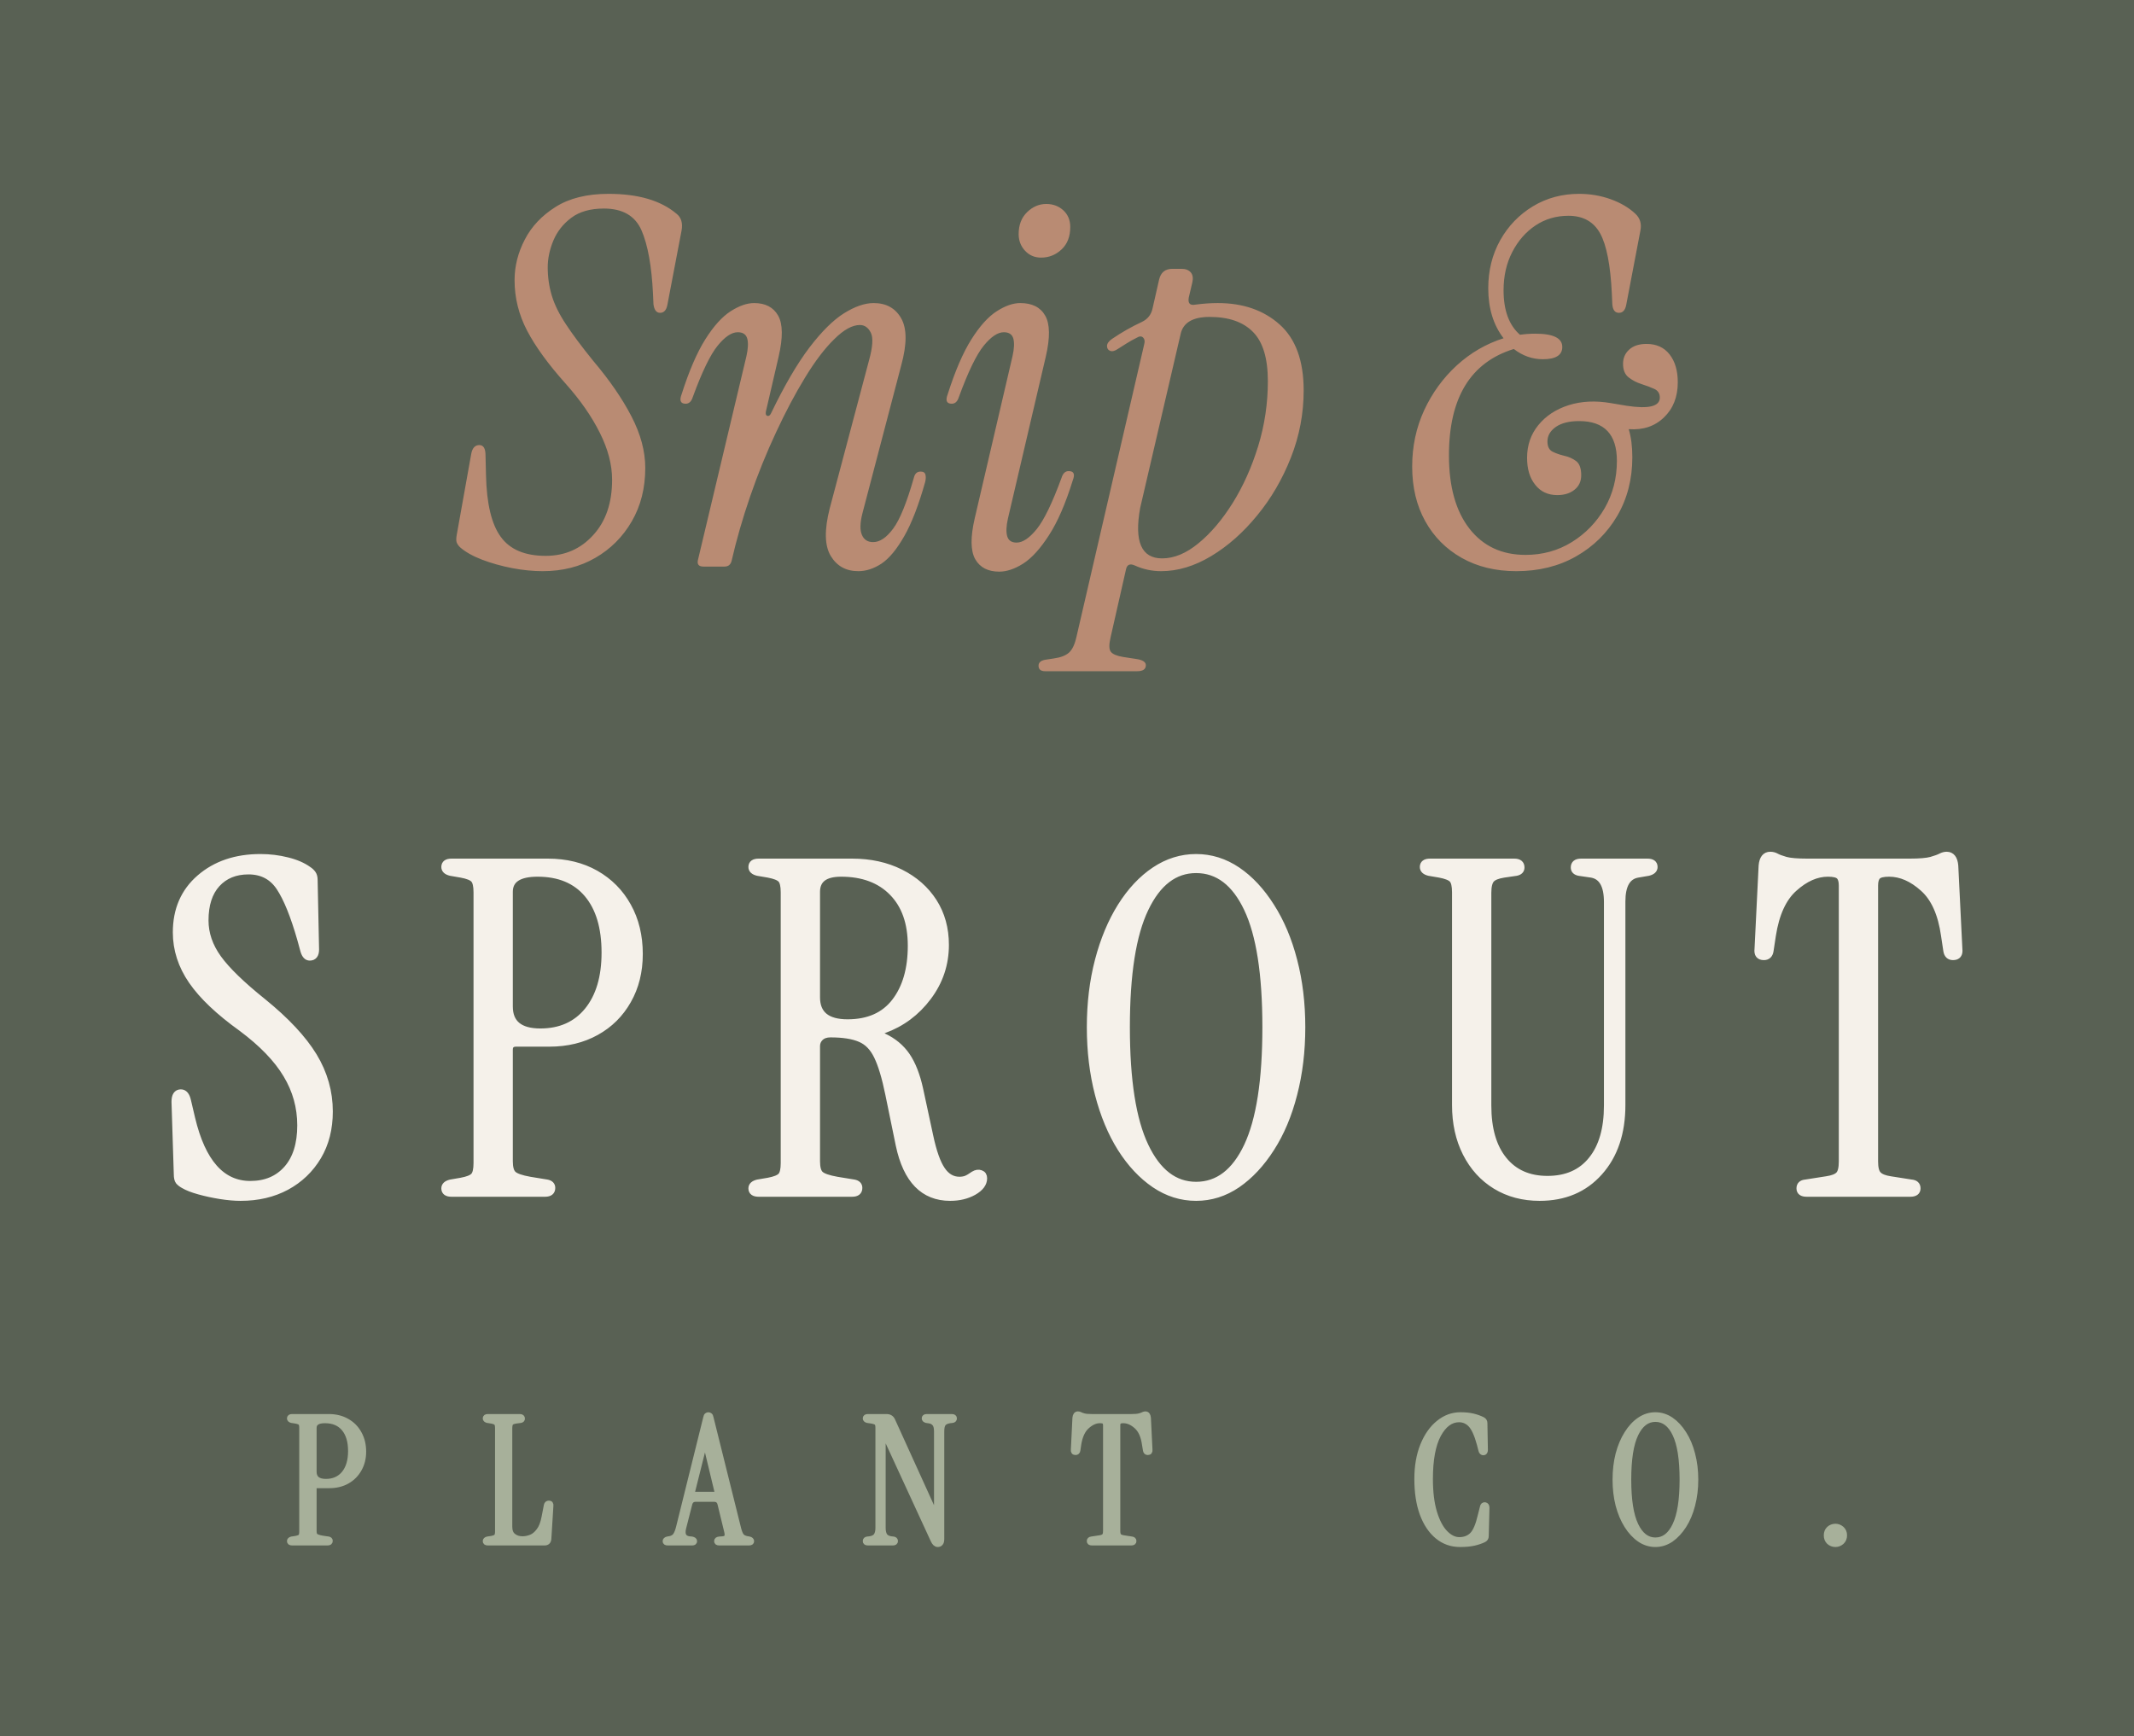
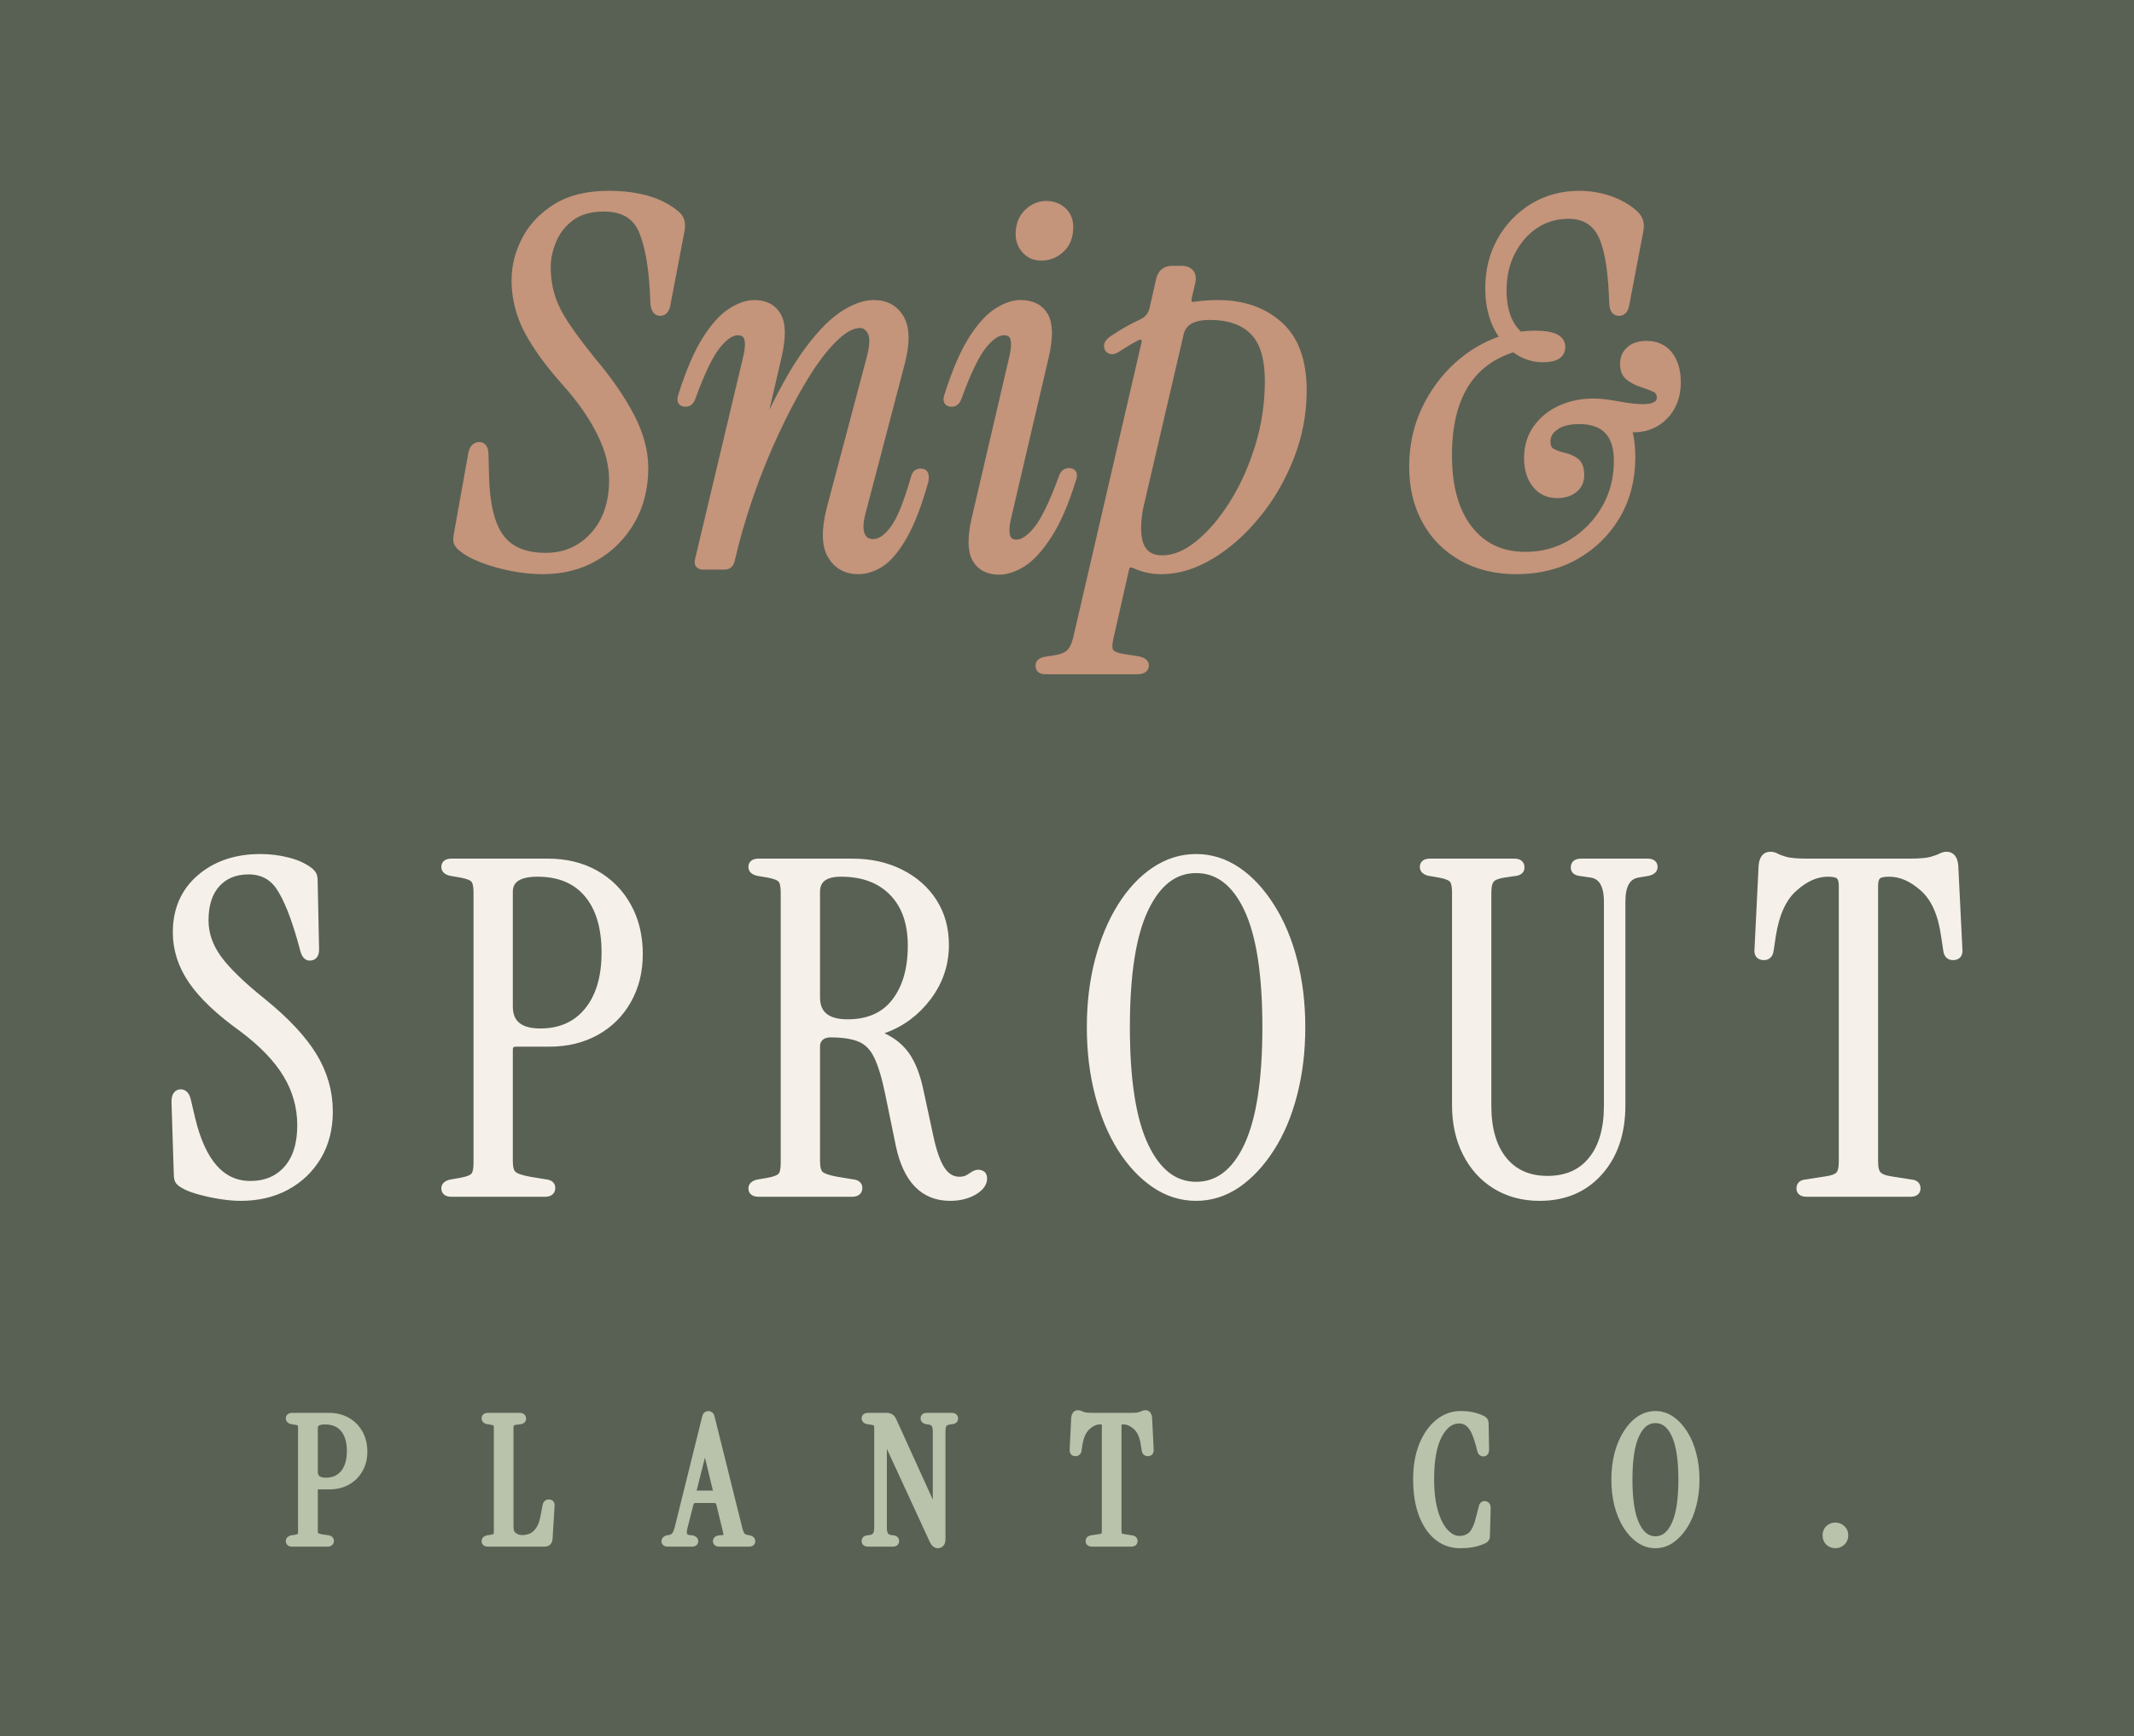
<svg xmlns="http://www.w3.org/2000/svg" viewBox="18 13 177 144" role="img" aria-label="Snip &amp; Sprout Plant Co.">
  <rect width="213" height="174" fill="#596154" />
-   <path fill="#b98b73" d="M63.01 60.38Q61.82 60.38 60.49 60.13Q59.15 59.87 57.99 59.43Q56.82 58.98 56.15 58.39Q55.94 58.18 55.87 57.97Q55.81 57.75 55.89 57.33L57.08 50.68Q57.21 49.92 57.76 49.92Q58.27 49.92 58.27 50.77L58.31 52.42Q58.39 55.98 59.54 57.54Q60.68 59.11 63.26 59.11Q65.64 59.11 67.2 57.39Q68.77 55.68 68.77 52.8Q68.77 50.93 67.75 48.9Q66.74 46.87 64.92 44.83Q62.76 42.42 61.72 40.43Q60.68 38.44 60.68 36.24Q60.68 34.5 61.53 32.87Q62.37 31.24 64.09 30.16Q65.81 29.08 68.47 29.08Q72.16 29.08 74.11 30.73Q74.7 31.19 74.53 32.13L73.35 38.31Q73.22 38.95 72.75 38.95Q72.29 38.95 72.2 38.23L72.16 37.34Q71.99 33.91 71.21 32.11Q70.42 30.3 68.09 30.3Q66.4 30.3 65.38 31.07Q64.37 31.83 63.9 32.95Q63.43 34.08 63.43 35.18Q63.43 36.4 63.77 37.53Q64.11 38.65 64.94 39.9Q65.76 41.15 67.2 42.93Q69.24 45.34 70.38 47.55Q71.52 49.75 71.52 51.82Q71.52 54.32 70.4 56.25Q69.28 58.18 67.37 59.28Q65.47 60.38 63.01 60.38ZM75.89 59.45 79.91 42.55Q80.12 41.62 79.98 41.09Q79.83 40.56 79.19 40.56Q78.43 40.56 77.52 41.68Q76.61 42.8 75.46 45.94Q75.29 46.49 74.87 46.49Q74.24 46.49 74.53 45.72Q75.46 42.8 76.5 41.15Q77.54 39.5 78.6 38.82Q79.66 38.14 80.55 38.14Q81.95 38.14 82.54 39.18Q83.13 40.22 82.58 42.59L81.52 47.16Q81.48 47.46 81.65 47.5Q81.82 47.55 81.95 47.29Q83.6 43.86 85.12 41.85Q86.65 39.84 88 38.99Q89.36 38.14 90.46 38.14Q92.03 38.14 92.75 39.41Q93.47 40.68 92.75 43.31L89.53 55.59Q89.23 56.78 89.49 57.37Q89.74 57.97 90.42 57.97Q91.26 57.97 92.09 56.84Q92.92 55.72 93.81 52.59Q93.93 52.12 94.36 52.12Q94.7 52.12 94.76 52.38Q94.82 52.63 94.74 52.97Q93.93 55.85 93 57.48Q92.07 59.11 91.12 59.75Q90.16 60.38 89.19 60.38Q87.66 60.38 86.9 59.11Q86.14 57.84 86.82 55.17L90.08 42.89Q90.54 41.23 90.23 40.6Q89.91 39.96 89.32 39.96Q88.38 39.96 87.2 41.13Q86.01 42.29 84.78 44.31Q83.55 46.32 82.37 48.86Q81.18 51.4 80.23 54.15Q79.28 56.91 78.68 59.53Q78.56 60 78.09 60H76.35Q75.76 60 75.89 59.45ZM104.35 34.37Q103.55 34.37 103.02 33.8Q102.49 33.23 102.49 32.42Q102.49 31.28 103.19 30.6Q103.89 29.92 104.78 29.92Q105.62 29.92 106.2 30.45Q106.77 30.98 106.77 31.83Q106.77 33.02 106.05 33.69Q105.33 34.37 104.35 34.37ZM100.88 60.42Q99.48 60.42 98.89 59.39Q98.3 58.35 98.85 55.98L101.98 42.55Q102.19 41.62 102.05 41.09Q101.9 40.56 101.26 40.56Q100.5 40.56 99.59 41.68Q98.68 42.8 97.53 45.94Q97.36 46.49 96.94 46.49Q96.31 46.49 96.6 45.72Q97.53 42.8 98.57 41.15Q99.61 39.5 100.67 38.82Q101.73 38.14 102.62 38.14Q104.1 38.14 104.69 39.18Q105.29 40.22 104.74 42.59L101.6 56.02Q101.39 56.95 101.54 57.48Q101.69 58.01 102.32 58.01Q103.08 58.01 103.99 56.89Q104.9 55.76 106.05 52.63Q106.22 52.08 106.64 52.08Q107.28 52.08 106.98 52.84Q106.09 55.72 105.01 57.39Q103.93 59.07 102.87 59.75Q101.81 60.42 100.88 60.42ZM104.69 68.68Q104.14 68.68 104.14 68.22Q104.14 67.79 104.82 67.71L105.41 67.62Q106.26 67.5 106.66 67.14Q107.07 66.78 107.28 65.85L112.91 41.53Q113 41.19 112.81 41Q112.61 40.81 112.28 41.02Q111.85 41.23 111.47 41.47Q111.09 41.7 110.71 41.95Q110.33 42.21 110.07 42.1Q109.82 42 109.82 41.7Q109.82 41.4 110.24 41.11Q111.43 40.3 112.7 39.71Q113.42 39.37 113.59 38.61L114.14 36.19Q114.35 35.3 115.24 35.3H116Q116.51 35.3 116.77 35.6Q117.02 35.9 116.89 36.45L116.6 37.68Q116.47 38.4 117.15 38.27Q118.12 38.14 119.01 38.14Q122.15 38.14 124.14 39.92Q126.13 41.7 126.13 45.39Q126.13 48.27 125.07 50.96Q124.01 53.65 122.27 55.76Q120.54 57.88 118.46 59.13Q116.38 60.38 114.31 60.38Q113.17 60.38 112.15 59.92Q111.51 59.62 111.39 60.25L110.12 65.85Q109.9 66.78 110.14 67.07Q110.37 67.37 111.17 67.5L112.28 67.67Q113.04 67.79 113.04 68.18Q113.04 68.68 112.32 68.68ZM112.57 55.13Q111.81 59.32 114.39 59.32Q115.88 59.32 117.4 58.07Q118.93 56.82 120.24 54.73Q121.55 52.63 122.36 50Q123.16 47.38 123.16 44.62Q123.16 41.78 121.93 40.54Q120.71 39.29 118.33 39.29Q116.22 39.29 115.92 40.73ZM143.77 60.38Q141.19 60.38 139.24 59.28Q137.29 58.18 136.21 56.23Q135.13 54.28 135.13 51.7Q135.13 49.2 136.12 47.04Q137.12 44.88 138.83 43.31Q140.55 41.74 142.71 41.06Q141.44 39.41 141.44 36.91Q141.44 34.71 142.43 32.93Q143.43 31.15 145.15 30.11Q146.86 29.08 148.98 29.08Q150.34 29.08 151.58 29.52Q152.83 29.97 153.64 30.73Q154.23 31.28 154.06 32.13L152.88 38.31Q152.75 38.95 152.28 38.95Q151.78 38.95 151.73 38.23L151.69 37.34Q151.52 33.82 150.72 32.36Q149.91 30.9 148.09 30.9Q146.57 30.9 145.36 31.7Q144.15 32.51 143.43 33.91Q142.71 35.3 142.71 37.08Q142.71 39.58 144.07 40.77Q144.7 40.68 145.34 40.68Q147.58 40.68 147.58 41.78Q147.58 42.8 145.97 42.8Q144.66 42.8 143.56 41.95Q138.18 43.61 138.18 50.77Q138.18 54.66 139.87 56.84Q141.57 59.03 144.53 59.03Q146.65 59.03 148.37 57.97Q150.08 56.91 151.1 55.15Q152.11 53.39 152.11 51.23Q152.11 47.93 148.98 47.93Q147.75 47.93 147.05 48.41Q146.35 48.9 146.35 49.62Q146.35 50.26 146.78 50.47Q147.2 50.68 147.75 50.81Q148.3 50.93 148.73 51.25Q149.15 51.57 149.15 52.42Q149.15 53.18 148.6 53.62Q148.05 54.07 147.16 54.07Q146.01 54.07 145.34 53.22Q144.66 52.38 144.66 50.98Q144.66 49.41 145.59 48.27Q146.52 47.12 148.11 46.61Q149.7 46.11 151.61 46.44L152.92 46.66Q155.67 47.08 155.67 45.98Q155.67 45.47 155.21 45.26Q154.74 45.05 154.15 44.86Q153.55 44.67 153.09 44.31Q152.62 43.95 152.62 43.18Q152.62 42.46 153.13 42Q153.64 41.53 154.57 41.53Q155.8 41.53 156.48 42.4Q157.16 43.27 157.16 44.71Q157.16 46.53 156.01 47.63Q154.87 48.73 153.09 48.6Q153.39 49.58 153.39 50.93Q153.39 53.65 152.14 55.79Q150.89 57.92 148.73 59.15Q146.57 60.38 143.77 60.38Z" />
+   <path fill="#c4947b" stroke="#c4947b" stroke-width="0.5" stroke-linejoin="round" d="M63.01 60.38Q61.82 60.38 60.49 60.13Q59.15 59.87 57.99 59.43Q56.82 58.98 56.15 58.39Q55.94 58.18 55.87 57.97Q55.81 57.75 55.89 57.33L57.08 50.68Q57.21 49.92 57.76 49.92Q58.27 49.92 58.27 50.77L58.31 52.42Q58.39 55.98 59.54 57.54Q60.68 59.11 63.26 59.11Q65.64 59.11 67.2 57.39Q68.77 55.68 68.77 52.8Q68.77 50.93 67.75 48.9Q66.74 46.87 64.92 44.83Q62.76 42.42 61.72 40.43Q60.68 38.44 60.68 36.24Q60.68 34.5 61.53 32.87Q62.37 31.24 64.09 30.16Q65.81 29.08 68.47 29.08Q72.16 29.08 74.11 30.73Q74.7 31.19 74.53 32.13L73.35 38.31Q73.22 38.95 72.75 38.95Q72.29 38.95 72.2 38.23L72.16 37.34Q71.99 33.91 71.21 32.11Q70.42 30.3 68.09 30.3Q66.4 30.3 65.38 31.07Q64.37 31.83 63.9 32.95Q63.43 34.08 63.43 35.18Q63.43 36.4 63.77 37.53Q64.11 38.65 64.94 39.9Q65.76 41.15 67.2 42.93Q69.24 45.34 70.38 47.55Q71.52 49.75 71.52 51.82Q71.52 54.32 70.4 56.25Q69.28 58.18 67.37 59.28Q65.47 60.38 63.01 60.38ZM75.89 59.45 79.91 42.55Q80.12 41.62 79.98 41.09Q79.83 40.56 79.19 40.56Q78.43 40.56 77.52 41.68Q76.61 42.8 75.46 45.94Q75.29 46.49 74.87 46.49Q74.24 46.49 74.53 45.72Q75.46 42.8 76.5 41.15Q77.54 39.5 78.6 38.82Q79.66 38.14 80.55 38.14Q81.95 38.14 82.54 39.18Q83.13 40.22 82.58 42.59L81.52 47.16Q81.48 47.46 81.65 47.5Q81.82 47.55 81.95 47.29Q83.6 43.86 85.12 41.85Q86.65 39.84 88 38.99Q89.36 38.14 90.46 38.14Q92.03 38.14 92.75 39.41Q93.47 40.68 92.75 43.31L89.53 55.59Q89.23 56.78 89.49 57.37Q89.74 57.97 90.42 57.97Q91.26 57.97 92.09 56.84Q92.92 55.72 93.81 52.59Q93.93 52.12 94.36 52.12Q94.7 52.12 94.76 52.38Q94.82 52.63 94.74 52.97Q93.93 55.85 93 57.48Q92.07 59.11 91.12 59.75Q90.16 60.38 89.19 60.38Q87.66 60.38 86.9 59.11Q86.14 57.84 86.82 55.17L90.08 42.89Q90.54 41.23 90.23 40.6Q89.91 39.96 89.32 39.96Q88.38 39.96 87.2 41.13Q86.01 42.29 84.78 44.31Q83.55 46.32 82.37 48.86Q81.18 51.4 80.23 54.15Q79.28 56.91 78.68 59.53Q78.56 60 78.09 60H76.35Q75.76 60 75.89 59.45ZM104.35 34.37Q103.55 34.37 103.02 33.8Q102.49 33.23 102.49 32.42Q102.49 31.28 103.19 30.6Q103.89 29.92 104.78 29.92Q105.62 29.92 106.2 30.45Q106.77 30.98 106.77 31.83Q106.77 33.02 106.05 33.69Q105.33 34.37 104.35 34.37ZM100.88 60.42Q99.48 60.42 98.89 59.39Q98.3 58.35 98.85 55.98L101.98 42.55Q102.19 41.62 102.05 41.09Q101.9 40.56 101.26 40.56Q100.5 40.56 99.59 41.68Q98.68 42.8 97.53 45.94Q97.36 46.49 96.94 46.49Q96.31 46.49 96.6 45.72Q97.53 42.8 98.57 41.15Q99.61 39.5 100.67 38.82Q101.73 38.14 102.62 38.14Q104.1 38.14 104.69 39.18Q105.29 40.22 104.74 42.59L101.6 56.02Q101.39 56.95 101.54 57.48Q101.69 58.01 102.32 58.01Q103.08 58.01 103.99 56.89Q104.9 55.76 106.05 52.63Q106.22 52.08 106.64 52.08Q107.28 52.08 106.98 52.84Q106.09 55.72 105.01 57.39Q103.93 59.07 102.87 59.75Q101.81 60.42 100.88 60.42ZM104.69 68.68Q104.14 68.68 104.14 68.22Q104.14 67.79 104.82 67.71L105.41 67.62Q106.26 67.5 106.66 67.14Q107.07 66.78 107.28 65.85L112.91 41.53Q113 41.19 112.81 41Q112.61 40.81 112.28 41.02Q111.85 41.23 111.47 41.47Q111.09 41.7 110.71 41.95Q110.33 42.21 110.07 42.1Q109.82 42 109.82 41.7Q109.82 41.4 110.24 41.11Q111.43 40.3 112.7 39.71Q113.42 39.37 113.59 38.61L114.14 36.19Q114.35 35.3 115.24 35.3H116Q116.51 35.3 116.77 35.6Q117.02 35.9 116.89 36.45L116.6 37.68Q116.47 38.4 117.15 38.27Q118.12 38.14 119.01 38.14Q122.15 38.14 124.14 39.92Q126.13 41.7 126.13 45.39Q126.13 48.27 125.07 50.96Q124.01 53.65 122.27 55.76Q120.54 57.88 118.46 59.13Q116.38 60.38 114.31 60.38Q113.17 60.38 112.15 59.92Q111.51 59.62 111.39 60.25L110.12 65.85Q109.9 66.78 110.14 67.07Q110.37 67.37 111.17 67.5L112.28 67.67Q113.04 67.79 113.04 68.18Q113.04 68.68 112.32 68.68ZM112.57 55.13Q111.81 59.32 114.39 59.32Q115.88 59.32 117.4 58.07Q118.93 56.82 120.24 54.73Q121.55 52.63 122.36 50Q123.16 47.38 123.16 44.62Q123.16 41.78 121.93 40.54Q120.71 39.29 118.33 39.29Q116.22 39.29 115.92 40.73ZM143.77 60.38Q141.19 60.38 139.24 59.28Q137.29 58.18 136.21 56.23Q135.13 54.28 135.13 51.7Q135.13 49.2 136.12 47.04Q137.12 44.88 138.83 43.31Q140.55 41.74 142.71 41.06Q141.44 39.41 141.44 36.91Q141.44 34.71 142.43 32.93Q143.43 31.15 145.15 30.11Q146.86 29.08 148.98 29.08Q150.34 29.08 151.58 29.52Q152.83 29.97 153.64 30.73Q154.23 31.28 154.06 32.13L152.88 38.31Q152.75 38.95 152.28 38.95Q151.78 38.95 151.73 38.23L151.69 37.34Q151.52 33.82 150.72 32.36Q149.91 30.9 148.09 30.9Q146.57 30.9 145.36 31.7Q144.15 32.51 143.43 33.91Q142.71 35.3 142.71 37.08Q142.71 39.58 144.07 40.77Q144.7 40.68 145.34 40.68Q147.58 40.68 147.58 41.78Q147.58 42.8 145.97 42.8Q144.66 42.8 143.56 41.95Q138.18 43.61 138.18 50.77Q138.18 54.66 139.87 56.84Q141.57 59.03 144.53 59.03Q146.65 59.03 148.37 57.97Q150.08 56.91 151.1 55.15Q152.11 53.39 152.11 51.23Q152.11 47.93 148.98 47.93Q147.75 47.93 147.05 48.41Q146.35 48.9 146.35 49.62Q146.35 50.26 146.78 50.47Q147.2 50.68 147.75 50.81Q148.3 50.93 148.73 51.25Q149.15 51.57 149.15 52.42Q149.15 53.18 148.6 53.62Q148.05 54.07 147.16 54.07Q146.01 54.07 145.34 53.22Q144.66 52.38 144.66 50.98Q144.66 49.41 145.59 48.27Q146.52 47.12 148.11 46.61Q149.7 46.11 151.61 46.44L152.92 46.66Q155.67 47.08 155.67 45.98Q155.67 45.47 155.21 45.26Q154.74 45.05 154.15 44.86Q153.55 44.67 153.09 44.31Q152.62 43.95 152.62 43.18Q152.62 42.46 153.13 42Q153.64 41.53 154.57 41.53Q155.8 41.53 156.48 42.4Q157.16 43.27 157.16 44.71Q157.16 46.53 156.01 47.63Q154.87 48.73 153.09 48.6Q153.39 49.58 153.39 50.93Q153.39 53.65 152.14 55.79Q150.89 57.92 148.73 59.15Q146.57 60.38 143.77 60.38Z" />
  <path fill="#f5f1ea" stroke="#f5f1ea" stroke-width="0.55" stroke-linejoin="round" d="M37.96 112.34Q37.2 112.34 36.26 112.19Q35.33 112.04 34.51 111.81Q33.68 111.58 33.23 111.31Q32.96 111.16 32.82 110.99Q32.69 110.82 32.69 110.4L32.5 104.4Q32.5 103.64 33 103.64Q33.42 103.64 33.57 104.32L33.91 105.77Q35.21 111.24 38.76 111.24Q40.67 111.24 41.8 109.96Q42.93 108.68 42.93 106.35Q42.93 104.09 41.76 102.15Q40.6 100.2 38.04 98.29Q35.21 96.26 33.91 94.37Q32.61 92.48 32.61 90.34Q32.61 87.52 34.58 85.82Q36.55 84.12 39.6 84.12Q40.75 84.12 41.82 84.39Q42.89 84.65 43.58 85.15Q43.81 85.3 43.94 85.49Q44.07 85.68 44.07 85.99L44.19 91.76Q44.19 92.41 43.69 92.41Q43.35 92.41 43.19 91.87L42.93 90.92Q42.09 87.98 41.19 86.62Q40.29 85.26 38.61 85.26Q36.97 85.26 35.99 86.33Q35.02 87.4 35.02 89.35Q35.02 90.99 36.09 92.48Q37.16 93.97 39.83 96.11Q42.7 98.44 44.02 100.6Q45.33 102.76 45.33 105.2Q45.33 107.34 44.38 108.94Q43.42 110.55 41.76 111.45Q40.1 112.34 37.96 112.34ZM55.45 112Q54.88 112 54.88 111.58Q54.88 111.24 55.38 111.12L56.25 110.97Q57.06 110.82 57.3 110.55Q57.55 110.28 57.55 109.48V87.02Q57.55 86.22 57.3 85.95Q57.06 85.68 56.25 85.53L55.38 85.38Q54.88 85.26 54.88 84.92Q54.88 84.5 55.45 84.5H63.44Q65.69 84.5 67.41 85.47Q69.13 86.45 70.08 88.17Q71.04 89.89 71.04 92.14Q71.04 94.32 70.08 96Q69.13 97.68 67.45 98.61Q65.76 99.55 63.55 99.55H60.8Q60.26 99.55 60.26 100.08V109.33Q60.26 110.13 60.57 110.41Q60.88 110.7 61.95 110.89L63.36 111.12Q63.78 111.2 63.78 111.54Q63.78 112 63.21 112ZM60.26 96.49Q60.26 98.59 62.82 98.59Q65.31 98.59 66.74 96.84Q68.17 95.08 68.17 92.02Q68.17 88.89 66.72 87.17Q65.27 85.45 62.59 85.45Q60.26 85.45 60.26 86.98ZM96.81 112.34Q93.49 112.34 92.57 107.99L91.7 103.75Q91.28 101.69 90.76 100.62Q90.25 99.55 89.35 99.17Q88.45 98.78 86.88 98.78Q86.35 98.78 86.04 99.07Q85.74 99.36 85.74 99.78V109.33Q85.74 110.13 86.04 110.41Q86.35 110.7 87.42 110.89L88.83 111.12Q89.25 111.2 89.25 111.54Q89.25 112 88.68 112H80.93Q80.35 112 80.35 111.58Q80.35 111.24 80.85 111.12L81.73 110.97Q82.53 110.82 82.78 110.55Q83.03 110.28 83.03 109.48V87.02Q83.03 86.22 82.78 85.95Q82.53 85.68 81.73 85.53L80.85 85.38Q80.35 85.26 80.35 84.92Q80.35 84.5 80.93 84.5H88.68Q90.93 84.5 92.69 85.38Q94.45 86.26 95.44 87.8Q96.43 89.35 96.43 91.38Q96.43 93.78 94.98 95.71Q93.53 97.64 91.31 98.44Q91.05 98.52 91.03 98.69Q91.01 98.86 91.28 98.98Q92.5 99.55 93.21 100.58Q93.91 101.61 94.29 103.33L95.13 107.23Q95.55 109.21 96.13 110.05Q96.7 110.89 97.58 110.89Q97.88 110.89 98.13 110.8Q98.38 110.7 98.76 110.43Q99.07 110.24 99.34 110.34Q99.6 110.43 99.6 110.74Q99.6 111.39 98.76 111.87Q97.92 112.34 96.81 112.34ZM88.3 97.83Q90.89 97.83 92.23 96.09Q93.57 94.35 93.57 91.45Q93.57 88.62 92.02 87.04Q90.47 85.45 87.76 85.45Q85.74 85.45 85.74 86.98V95.73Q85.74 97.83 88.3 97.83ZM117.21 112.34Q115.37 112.34 113.77 111.26Q112.17 110.17 110.96 108.26Q109.76 106.35 109.09 103.77Q108.42 101.19 108.42 98.21Q108.42 95.23 109.09 92.67Q109.76 90.11 110.96 88.19Q112.17 86.26 113.77 85.19Q115.37 84.12 117.21 84.12Q119.04 84.12 120.63 85.19Q122.21 86.26 123.43 88.19Q124.66 90.11 125.32 92.67Q125.99 95.23 125.99 98.21Q125.99 101.19 125.32 103.77Q124.66 106.35 123.43 108.26Q122.21 110.17 120.63 111.26Q119.04 112.34 117.21 112.34ZM117.21 111.31Q119.92 111.31 121.45 108.07Q122.98 104.82 122.98 98.21Q122.98 91.6 121.45 88.38Q119.92 85.15 117.21 85.15Q114.53 85.15 112.99 88.38Q111.44 91.6 111.44 98.21Q111.44 104.82 112.99 108.07Q114.53 111.31 117.21 111.31ZM145.7 112.34Q143.64 112.34 142.05 111.37Q140.47 110.4 139.59 108.66Q138.71 106.92 138.71 104.67V87.02Q138.71 86.22 138.46 85.95Q138.21 85.68 137.41 85.53L136.53 85.38Q136.04 85.26 136.04 84.92Q136.04 84.5 136.61 84.5H143.6Q144.17 84.5 144.17 84.96Q144.17 85.3 143.75 85.38L142.72 85.53Q141.96 85.65 141.69 85.95Q141.42 86.26 141.42 87.06V104.7Q141.42 107.61 142.72 109.21Q144.02 110.82 146.35 110.82Q148.72 110.82 150.01 109.21Q151.31 107.61 151.31 104.7V87.82Q151.31 85.76 150.01 85.53L148.98 85.38Q148.56 85.3 148.56 84.96Q148.56 84.5 149.14 84.5H154.64Q155.21 84.5 155.21 84.92Q155.21 85.26 154.71 85.38L153.83 85.53Q152.54 85.76 152.54 87.78V104.67Q152.54 108.14 150.66 110.24Q148.79 112.34 145.7 112.34ZM167.85 112Q167.28 112 167.28 111.58Q167.28 111.16 167.77 111.12L169.49 110.85Q170.25 110.74 170.52 110.45Q170.79 110.17 170.79 109.36V86.45Q170.79 85.91 170.56 85.68Q170.33 85.45 169.61 85.45Q168.19 85.45 166.82 86.68Q165.44 87.9 165.02 90.61L164.83 91.87Q164.75 92.37 164.3 92.37Q163.72 92.37 163.8 91.72L164.14 84.81Q164.22 83.93 164.83 83.93Q165.1 83.93 165.33 84.06Q165.56 84.19 166.11 84.35Q166.66 84.5 167.89 84.5H176.4Q177.63 84.5 178.18 84.35Q178.73 84.19 178.98 84.06Q179.23 83.93 179.46 83.93Q180.07 83.93 180.15 84.81L180.49 91.72Q180.57 92.37 179.99 92.37Q179.54 92.37 179.46 91.87L179.27 90.61Q178.89 87.9 177.51 86.68Q176.14 85.45 174.69 85.45Q173.96 85.45 173.73 85.68Q173.5 85.91 173.5 86.45V109.36Q173.5 110.17 173.79 110.45Q174.07 110.74 174.8 110.85L176.52 111.12Q177.02 111.16 177.02 111.58Q177.02 112 176.44 112Z" />
-   <path fill="#a7b09a" stroke="#a7b09a" stroke-width="0.4" stroke-linejoin="round" d="M42.22 141Q42 141 42 140.84Q42 140.71 42.19 140.66L42.52 140.61Q42.83 140.55 42.93 140.45Q43.02 140.34 43.02 140.04V131.46Q43.02 131.16 42.93 131.05Q42.83 130.95 42.52 130.89L42.19 130.84Q42 130.79 42 130.66Q42 130.5 42.22 130.5H45.27Q46.13 130.5 46.78 130.87Q47.44 131.24 47.8 131.9Q48.17 132.56 48.17 133.42Q48.17 134.25 47.8 134.89Q47.44 135.53 46.8 135.89Q46.16 136.25 45.31 136.25H44.26Q44.06 136.25 44.06 136.45V139.98Q44.06 140.29 44.17 140.39Q44.29 140.5 44.7 140.58L45.24 140.66Q45.4 140.69 45.4 140.82Q45.4 141 45.18 141ZM44.06 135.08Q44.06 135.88 45.03 135.88Q45.98 135.88 46.53 135.21Q47.07 134.54 47.07 133.37Q47.07 132.18 46.52 131.52Q45.97 130.86 44.95 130.86Q44.06 130.86 44.06 131.45ZM58.45 141Q58.24 141 58.24 140.84Q58.24 140.71 58.43 140.66L58.76 140.61Q59.07 140.55 59.16 140.45Q59.26 140.34 59.26 140.04V131.46Q59.26 131.16 59.16 131.05Q59.07 130.95 58.76 130.89L58.43 130.84Q58.24 130.79 58.24 130.66Q58.24 130.5 58.45 130.5H61.12Q61.34 130.5 61.34 130.68Q61.34 130.81 61.18 130.84L60.79 130.89Q60.48 130.94 60.39 131.05Q60.29 131.17 60.29 131.48V139.64Q60.29 140.17 60.59 140.4Q60.89 140.64 61.34 140.64Q61.68 140.64 62.04 140.5Q62.39 140.36 62.68 139.97Q62.98 139.59 63.12 138.84L63.31 137.86Q63.35 137.68 63.53 137.68Q63.73 137.68 63.7 137.92L63.53 140.66Q63.5 141 63.17 141ZM73.38 141Q73.16 141 73.16 140.85Q73.16 140.71 73.36 140.66L73.58 140.62Q73.87 140.56 74.02 140.34Q74.17 140.11 74.27 139.7L76.53 130.59Q76.56 130.44 76.62 130.4Q76.69 130.35 76.75 130.35Q76.82 130.35 76.89 130.4Q76.95 130.44 76.98 130.59L79.28 139.83Q79.39 140.24 79.52 140.4Q79.65 140.56 79.93 140.62L80.15 140.66Q80.35 140.71 80.35 140.85Q80.35 141 80.13 141H77.64Q77.43 141 77.43 140.84Q77.43 140.68 77.68 140.66L77.96 140.64Q78.21 140.61 78.27 140.47Q78.34 140.34 78.26 140.02L77.71 137.76Q77.62 137.38 77.23 137.38H75.7Q75.32 137.38 75.22 137.76L74.72 139.72Q74.5 140.55 75.16 140.64L75.38 140.66Q75.62 140.71 75.62 140.84Q75.62 141 75.42 141ZM75.65 136.95H77.26Q77.49 136.95 77.45 136.7L76.51 132.79H76.44L75.46 136.7Q75.42 136.95 75.65 136.95ZM95.78 141.13Q95.55 141.13 95.39 140.78L91.44 132.21Q91.39 132.1 91.33 132.12Q91.26 132.13 91.26 132.25V139.75Q91.26 140.15 91.4 140.37Q91.54 140.58 91.9 140.64L92.09 140.66Q92.28 140.68 92.28 140.84Q92.28 141 92.06 141H89.98Q89.76 141 89.76 140.84Q89.76 140.68 89.95 140.66L90.14 140.64Q90.52 140.58 90.66 140.37Q90.81 140.15 90.81 139.75V131.46Q90.81 131.16 90.72 131.05Q90.62 130.95 90.29 130.89L89.95 130.84Q89.76 130.79 89.76 130.66Q89.76 130.5 89.98 130.5H91.54Q91.9 130.5 92.05 130.82L95.49 138.39Q95.54 138.48 95.6 138.46Q95.67 138.45 95.67 138.36V131.75Q95.67 131.29 95.51 131.11Q95.35 130.92 95.1 130.88L94.84 130.84Q94.65 130.79 94.65 130.66Q94.65 130.5 94.86 130.5H96.95Q97.17 130.5 97.17 130.66Q97.17 130.82 96.98 130.84L96.79 130.86Q96.41 130.92 96.26 131.11Q96.12 131.29 96.12 131.75V140.66Q96.12 140.93 96.02 141.03Q95.93 141.13 95.78 141.13ZM108.56 141Q108.34 141 108.34 140.84Q108.34 140.68 108.53 140.66L109.19 140.56Q109.48 140.52 109.58 140.41Q109.69 140.3 109.69 139.99V131.24Q109.69 131.04 109.6 130.95Q109.51 130.86 109.23 130.86Q108.69 130.86 108.17 131.33Q107.64 131.8 107.48 132.83L107.41 133.31Q107.38 133.5 107.21 133.5Q106.99 133.5 107.02 133.26L107.15 130.62Q107.18 130.28 107.41 130.28Q107.51 130.28 107.6 130.33Q107.69 130.38 107.9 130.44Q108.11 130.5 108.58 130.5H111.83Q112.3 130.5 112.51 130.44Q112.72 130.38 112.81 130.33Q112.91 130.28 113 130.28Q113.23 130.28 113.26 130.62L113.39 133.26Q113.42 133.5 113.2 133.5Q113.03 133.5 113 133.31L112.92 132.83Q112.78 131.8 112.25 131.33Q111.73 130.86 111.17 130.86Q110.9 130.86 110.81 130.95Q110.72 131.04 110.72 131.24V139.99Q110.72 140.3 110.83 140.41Q110.94 140.52 111.22 140.56L111.87 140.66Q112.06 140.68 112.06 140.84Q112.06 141 111.84 141ZM139.1 141.13Q138.02 141.13 137.21 140.46Q136.4 139.79 135.95 138.57Q135.51 137.35 135.51 135.69Q135.51 134.09 136 132.88Q136.49 131.68 137.31 131.02Q138.13 130.35 139.14 130.35Q139.74 130.35 140.19 130.46Q140.64 130.57 140.99 130.75Q141.17 130.85 141.17 131.05L141.21 133.27Q141.21 133.52 141.04 133.52Q140.88 133.52 140.83 133.33L140.69 132.79Q140.38 131.65 139.98 131.21Q139.58 130.78 139.02 130.78Q138 130.78 137.32 132.04Q136.65 133.3 136.65 135.69Q136.65 137.32 136.99 138.45Q137.33 139.57 137.88 140.14Q138.43 140.71 139.04 140.71Q139.69 140.71 140.1 140.3Q140.5 139.89 140.77 138.72L140.95 138.01Q140.99 137.79 141.18 137.82Q141.34 137.85 141.34 138.07L141.28 140.43Q141.28 140.64 141.09 140.74Q140.74 140.91 140.27 141.02Q139.8 141.13 139.1 141.13ZM155.3 141.13Q154.6 141.13 153.99 140.72Q153.38 140.3 152.92 139.57Q152.46 138.84 152.2 137.86Q151.95 136.87 151.95 135.74Q151.95 134.6 152.2 133.62Q152.46 132.64 152.92 131.91Q153.38 131.17 153.99 130.76Q154.6 130.35 155.3 130.35Q156 130.35 156.61 130.76Q157.21 131.17 157.68 131.91Q158.15 132.64 158.4 133.62Q158.66 134.6 158.66 135.74Q158.66 136.87 158.4 137.86Q158.15 138.84 157.68 139.57Q157.21 140.3 156.61 140.72Q156 141.13 155.3 141.13ZM155.3 140.74Q156.34 140.74 156.92 139.5Q157.51 138.26 157.51 135.74Q157.51 133.21 156.92 131.98Q156.34 130.75 155.3 130.75Q154.28 130.75 153.69 131.98Q153.1 133.21 153.1 135.74Q153.1 138.26 153.69 139.5Q154.28 140.74 155.3 140.74ZM170.24 141.13Q169.92 141.13 169.69 140.92Q169.47 140.71 169.47 140.36Q169.47 140.02 169.69 139.81Q169.92 139.6 170.24 139.6Q170.53 139.6 170.77 139.81Q171 140.02 171 140.36Q171 140.71 170.77 140.92Q170.53 141.13 170.24 141.13Z" />
+   <path fill="#b9c2ab" stroke="#b9c2ab" stroke-width="0.6" stroke-linejoin="round" d="M42.22 141Q42 141 42 140.84Q42 140.71 42.19 140.66L42.52 140.61Q42.83 140.55 42.93 140.45Q43.02 140.34 43.02 140.04V131.46Q43.02 131.16 42.93 131.05Q42.83 130.95 42.52 130.89L42.19 130.84Q42 130.79 42 130.66Q42 130.5 42.22 130.5H45.27Q46.13 130.5 46.78 130.87Q47.44 131.24 47.8 131.9Q48.17 132.56 48.17 133.42Q48.17 134.25 47.8 134.89Q47.44 135.53 46.8 135.89Q46.16 136.25 45.31 136.25H44.26Q44.06 136.25 44.06 136.45V139.98Q44.06 140.29 44.17 140.39Q44.29 140.5 44.7 140.58L45.24 140.66Q45.4 140.69 45.4 140.82Q45.4 141 45.18 141ZM44.06 135.08Q44.06 135.88 45.03 135.88Q45.98 135.88 46.53 135.21Q47.07 134.54 47.07 133.37Q47.07 132.18 46.52 131.52Q45.97 130.86 44.95 130.86Q44.06 130.86 44.06 131.45ZM58.45 141Q58.24 141 58.24 140.84Q58.24 140.71 58.43 140.66L58.76 140.61Q59.07 140.55 59.16 140.45Q59.26 140.34 59.26 140.04V131.46Q59.26 131.16 59.16 131.05Q59.07 130.95 58.76 130.89L58.43 130.84Q58.24 130.79 58.24 130.66Q58.24 130.5 58.45 130.5H61.12Q61.34 130.5 61.34 130.68Q61.34 130.81 61.18 130.84L60.79 130.89Q60.48 130.94 60.39 131.05Q60.29 131.17 60.29 131.48V139.64Q60.29 140.17 60.59 140.4Q60.89 140.64 61.34 140.64Q61.68 140.64 62.04 140.5Q62.39 140.36 62.68 139.97Q62.98 139.59 63.12 138.84L63.31 137.86Q63.35 137.68 63.53 137.68Q63.73 137.68 63.7 137.92L63.53 140.66Q63.5 141 63.17 141ZM73.38 141Q73.16 141 73.16 140.85Q73.16 140.71 73.36 140.66L73.58 140.62Q73.87 140.56 74.02 140.34Q74.17 140.11 74.27 139.7L76.53 130.59Q76.56 130.44 76.62 130.4Q76.69 130.35 76.75 130.35Q76.82 130.35 76.89 130.4Q76.95 130.44 76.98 130.59L79.28 139.83Q79.39 140.24 79.52 140.4Q79.65 140.56 79.93 140.62L80.15 140.66Q80.35 140.71 80.35 140.85Q80.35 141 80.13 141H77.64Q77.43 141 77.43 140.84Q77.43 140.68 77.68 140.66L77.96 140.64Q78.21 140.61 78.27 140.47Q78.34 140.34 78.26 140.02L77.71 137.76Q77.62 137.38 77.23 137.38H75.7Q75.32 137.38 75.22 137.76L74.72 139.72Q74.5 140.55 75.16 140.64L75.38 140.66Q75.62 140.71 75.62 140.84Q75.62 141 75.42 141ZM75.65 136.95H77.26Q77.49 136.95 77.45 136.7L76.51 132.79H76.44L75.46 136.7Q75.42 136.95 75.65 136.95ZM95.78 141.13Q95.55 141.13 95.39 140.78L91.44 132.21Q91.39 132.1 91.33 132.12Q91.26 132.13 91.26 132.25V139.75Q91.26 140.15 91.4 140.37Q91.54 140.58 91.9 140.64L92.09 140.66Q92.28 140.68 92.28 140.84Q92.28 141 92.06 141H89.98Q89.76 141 89.76 140.84Q89.76 140.68 89.95 140.66L90.14 140.64Q90.52 140.58 90.66 140.37Q90.81 140.15 90.81 139.75V131.46Q90.81 131.16 90.72 131.05Q90.62 130.95 90.29 130.89L89.95 130.84Q89.76 130.79 89.76 130.66Q89.76 130.5 89.98 130.5H91.54Q91.9 130.5 92.05 130.82L95.49 138.39Q95.54 138.48 95.6 138.46Q95.67 138.45 95.67 138.36V131.75Q95.67 131.29 95.51 131.11Q95.35 130.92 95.1 130.88L94.84 130.84Q94.65 130.79 94.65 130.66Q94.65 130.5 94.86 130.5H96.95Q97.17 130.5 97.17 130.66Q97.17 130.82 96.98 130.84L96.79 130.86Q96.41 130.92 96.26 131.11Q96.12 131.29 96.12 131.75V140.66Q96.12 140.93 96.02 141.03Q95.93 141.13 95.78 141.13ZM108.56 141Q108.34 141 108.34 140.84Q108.34 140.68 108.53 140.66L109.19 140.56Q109.48 140.52 109.58 140.41Q109.69 140.3 109.69 139.99V131.24Q109.69 131.04 109.6 130.95Q109.51 130.86 109.23 130.86Q108.69 130.86 108.17 131.33Q107.64 131.8 107.48 132.83L107.41 133.31Q107.38 133.5 107.21 133.5Q106.99 133.5 107.02 133.26L107.15 130.62Q107.18 130.28 107.41 130.28Q107.51 130.28 107.6 130.33Q107.69 130.38 107.9 130.44Q108.11 130.5 108.58 130.5H111.83Q112.3 130.5 112.51 130.44Q112.72 130.38 112.81 130.33Q112.91 130.28 113 130.28Q113.23 130.28 113.26 130.62L113.39 133.26Q113.42 133.5 113.2 133.5Q113.03 133.5 113 133.31L112.92 132.83Q112.78 131.8 112.25 131.33Q111.73 130.86 111.17 130.86Q110.9 130.86 110.81 130.95Q110.72 131.04 110.72 131.24V139.99Q110.72 140.3 110.83 140.41Q110.94 140.52 111.22 140.56L111.87 140.66Q112.06 140.68 112.06 140.84Q112.06 141 111.84 141ZM139.1 141.13Q138.02 141.13 137.21 140.46Q136.4 139.79 135.95 138.57Q135.51 137.35 135.51 135.69Q135.51 134.09 136 132.88Q136.49 131.68 137.31 131.02Q138.13 130.35 139.14 130.35Q139.74 130.35 140.19 130.46Q140.64 130.57 140.99 130.75Q141.17 130.85 141.17 131.05L141.21 133.27Q141.21 133.52 141.04 133.52Q140.88 133.52 140.83 133.33L140.69 132.79Q140.38 131.65 139.98 131.21Q139.58 130.78 139.02 130.78Q138 130.78 137.32 132.04Q136.65 133.3 136.65 135.69Q136.65 137.32 136.99 138.45Q137.33 139.57 137.88 140.14Q138.43 140.71 139.04 140.71Q139.69 140.71 140.1 140.3Q140.5 139.89 140.77 138.72L140.95 138.01Q140.99 137.79 141.18 137.82Q141.34 137.85 141.34 138.07L141.28 140.43Q141.28 140.64 141.09 140.74Q140.74 140.91 140.27 141.02Q139.8 141.13 139.1 141.13ZM155.3 141.13Q154.6 141.13 153.99 140.72Q153.38 140.3 152.92 139.57Q152.46 138.84 152.2 137.86Q151.95 136.87 151.95 135.74Q151.95 134.6 152.2 133.62Q152.46 132.64 152.92 131.91Q153.38 131.17 153.99 130.76Q154.6 130.35 155.3 130.35Q156 130.35 156.61 130.76Q157.21 131.17 157.68 131.91Q158.15 132.64 158.4 133.62Q158.66 134.6 158.66 135.74Q158.66 136.87 158.4 137.86Q158.15 138.84 157.68 139.57Q157.21 140.3 156.61 140.72Q156 141.13 155.3 141.13ZM155.3 140.74Q156.34 140.74 156.92 139.5Q157.51 138.26 157.51 135.74Q157.51 133.21 156.92 131.98Q156.34 130.75 155.3 130.75Q154.28 130.75 153.69 131.98Q153.1 133.21 153.1 135.74Q153.1 138.26 153.69 139.5Q154.28 140.74 155.3 140.74ZM170.24 141.13Q169.92 141.13 169.69 140.92Q169.47 140.71 169.47 140.36Q169.47 140.02 169.69 139.81Q169.92 139.6 170.24 139.6Q170.53 139.6 170.77 139.81Q171 140.02 171 140.36Q171 140.71 170.77 140.92Q170.53 141.13 170.24 141.13Z" />
</svg>
